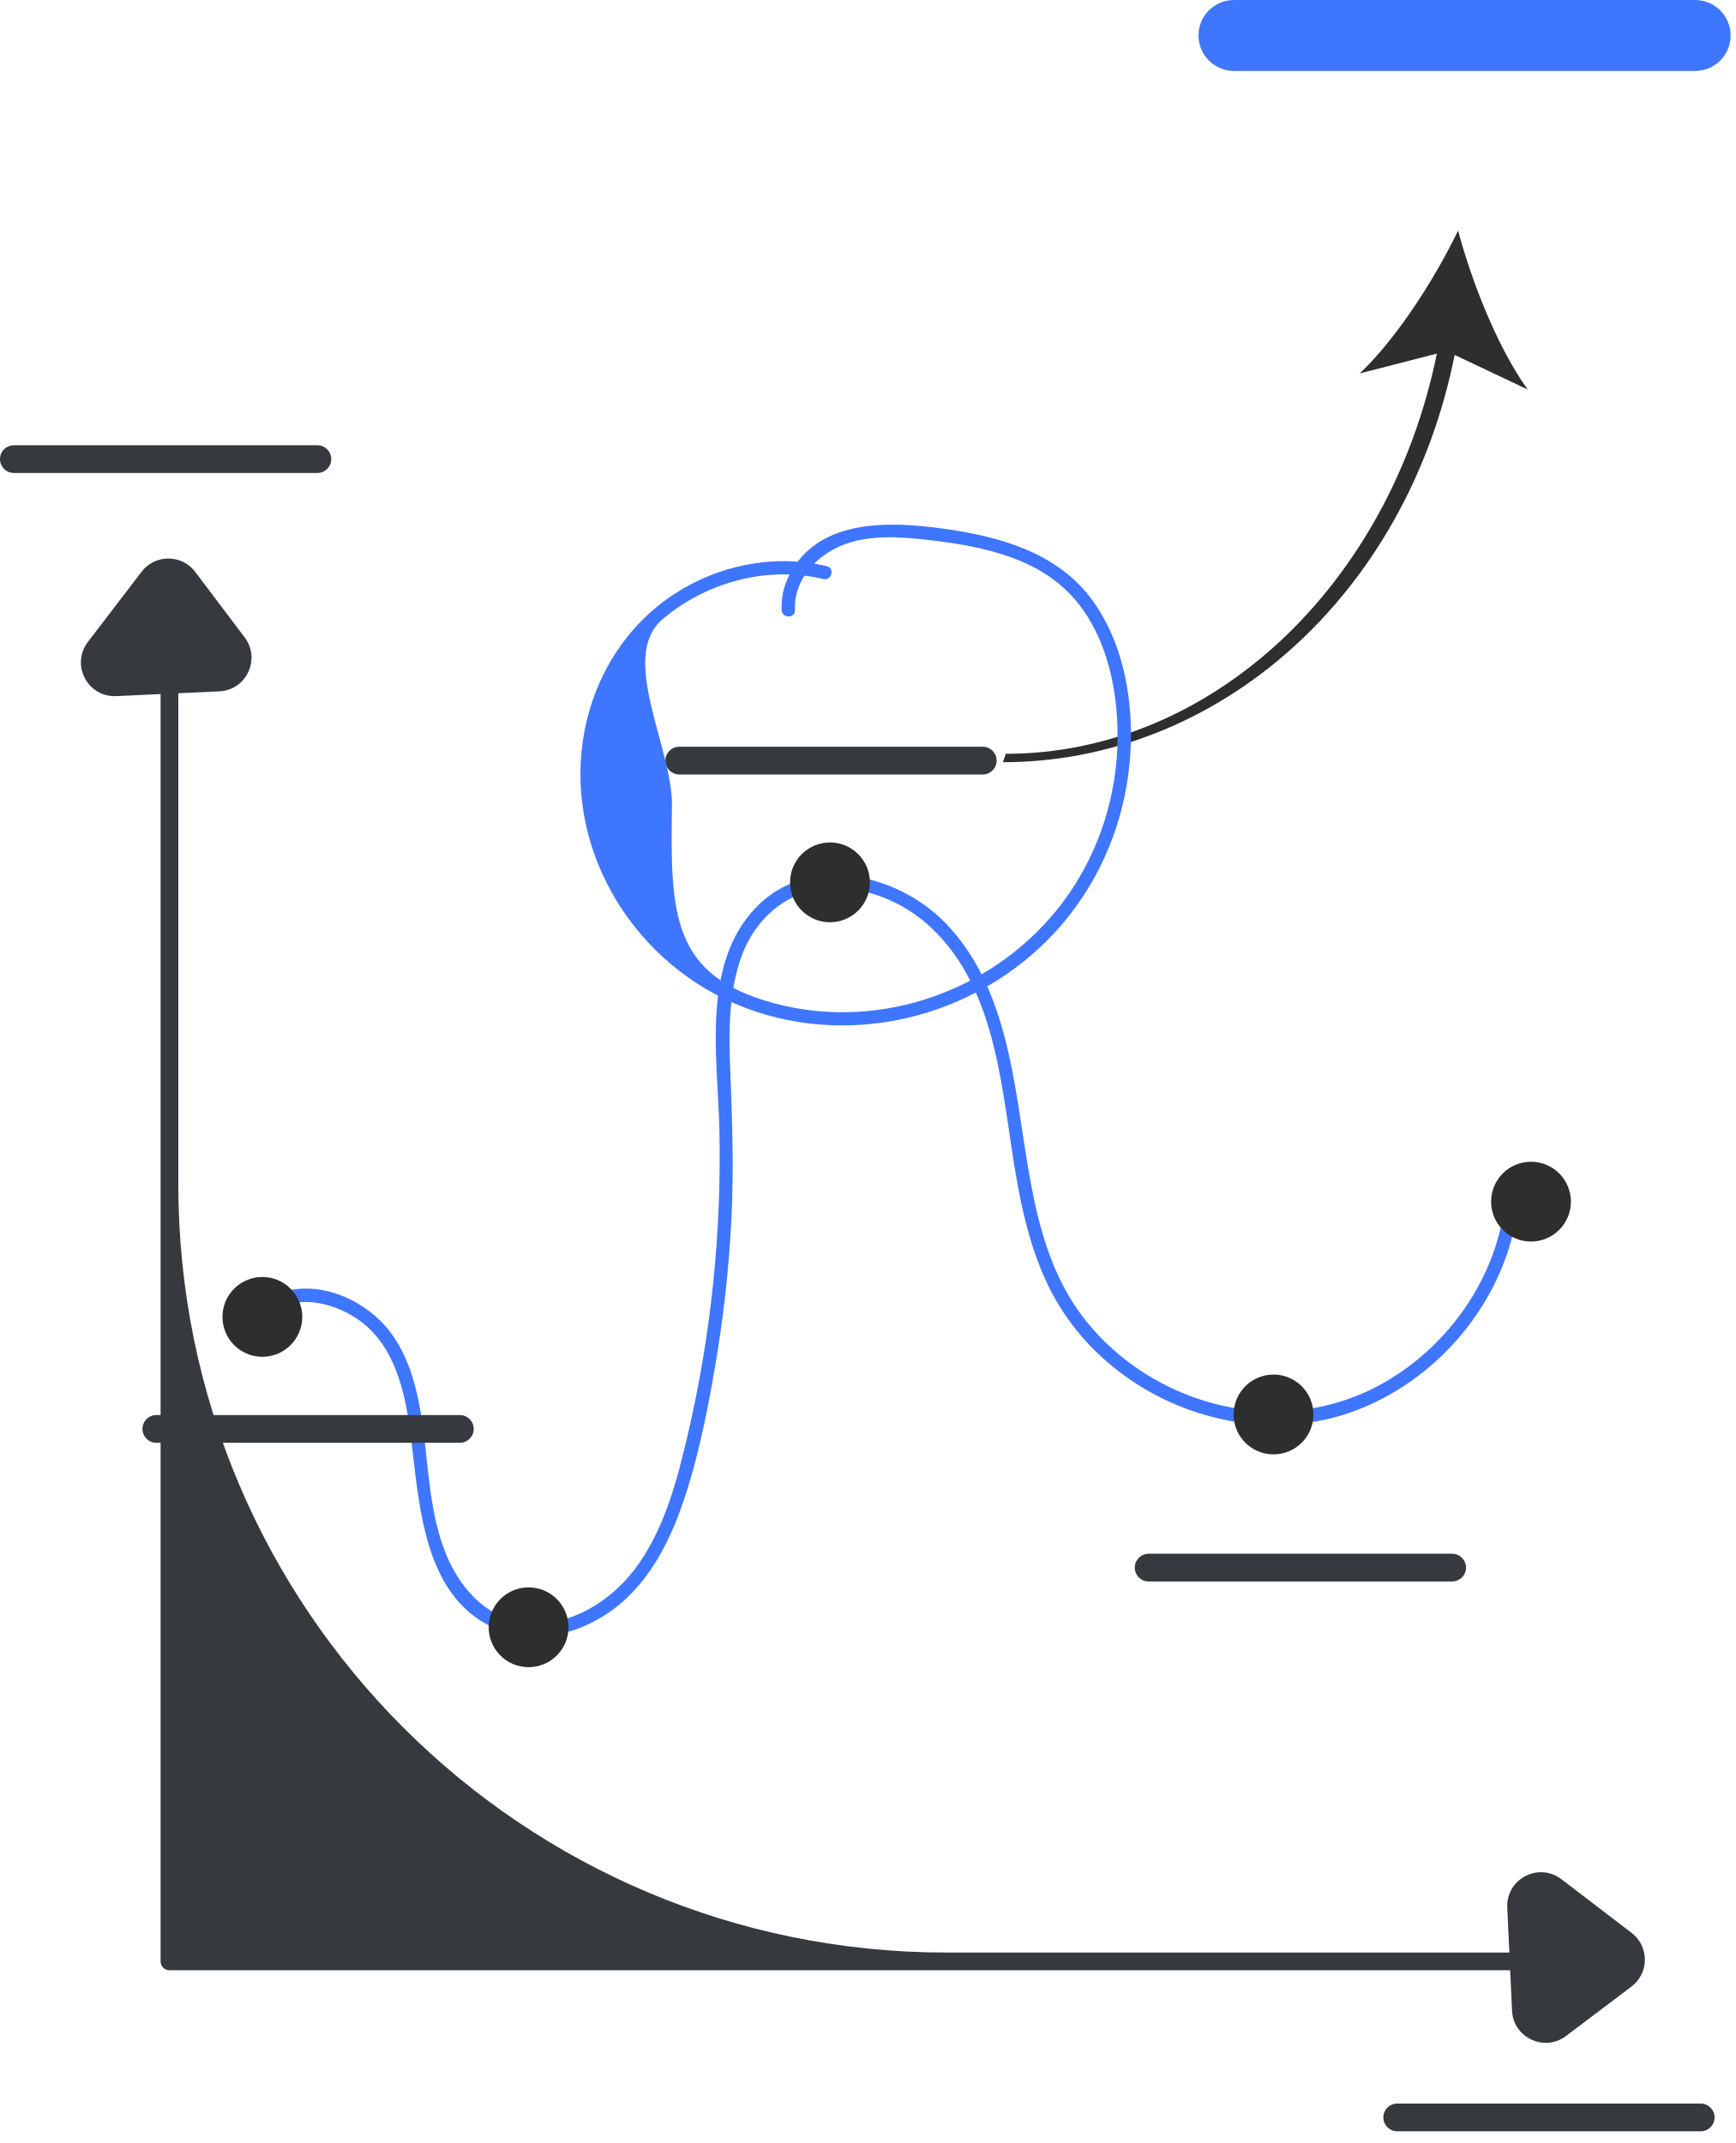
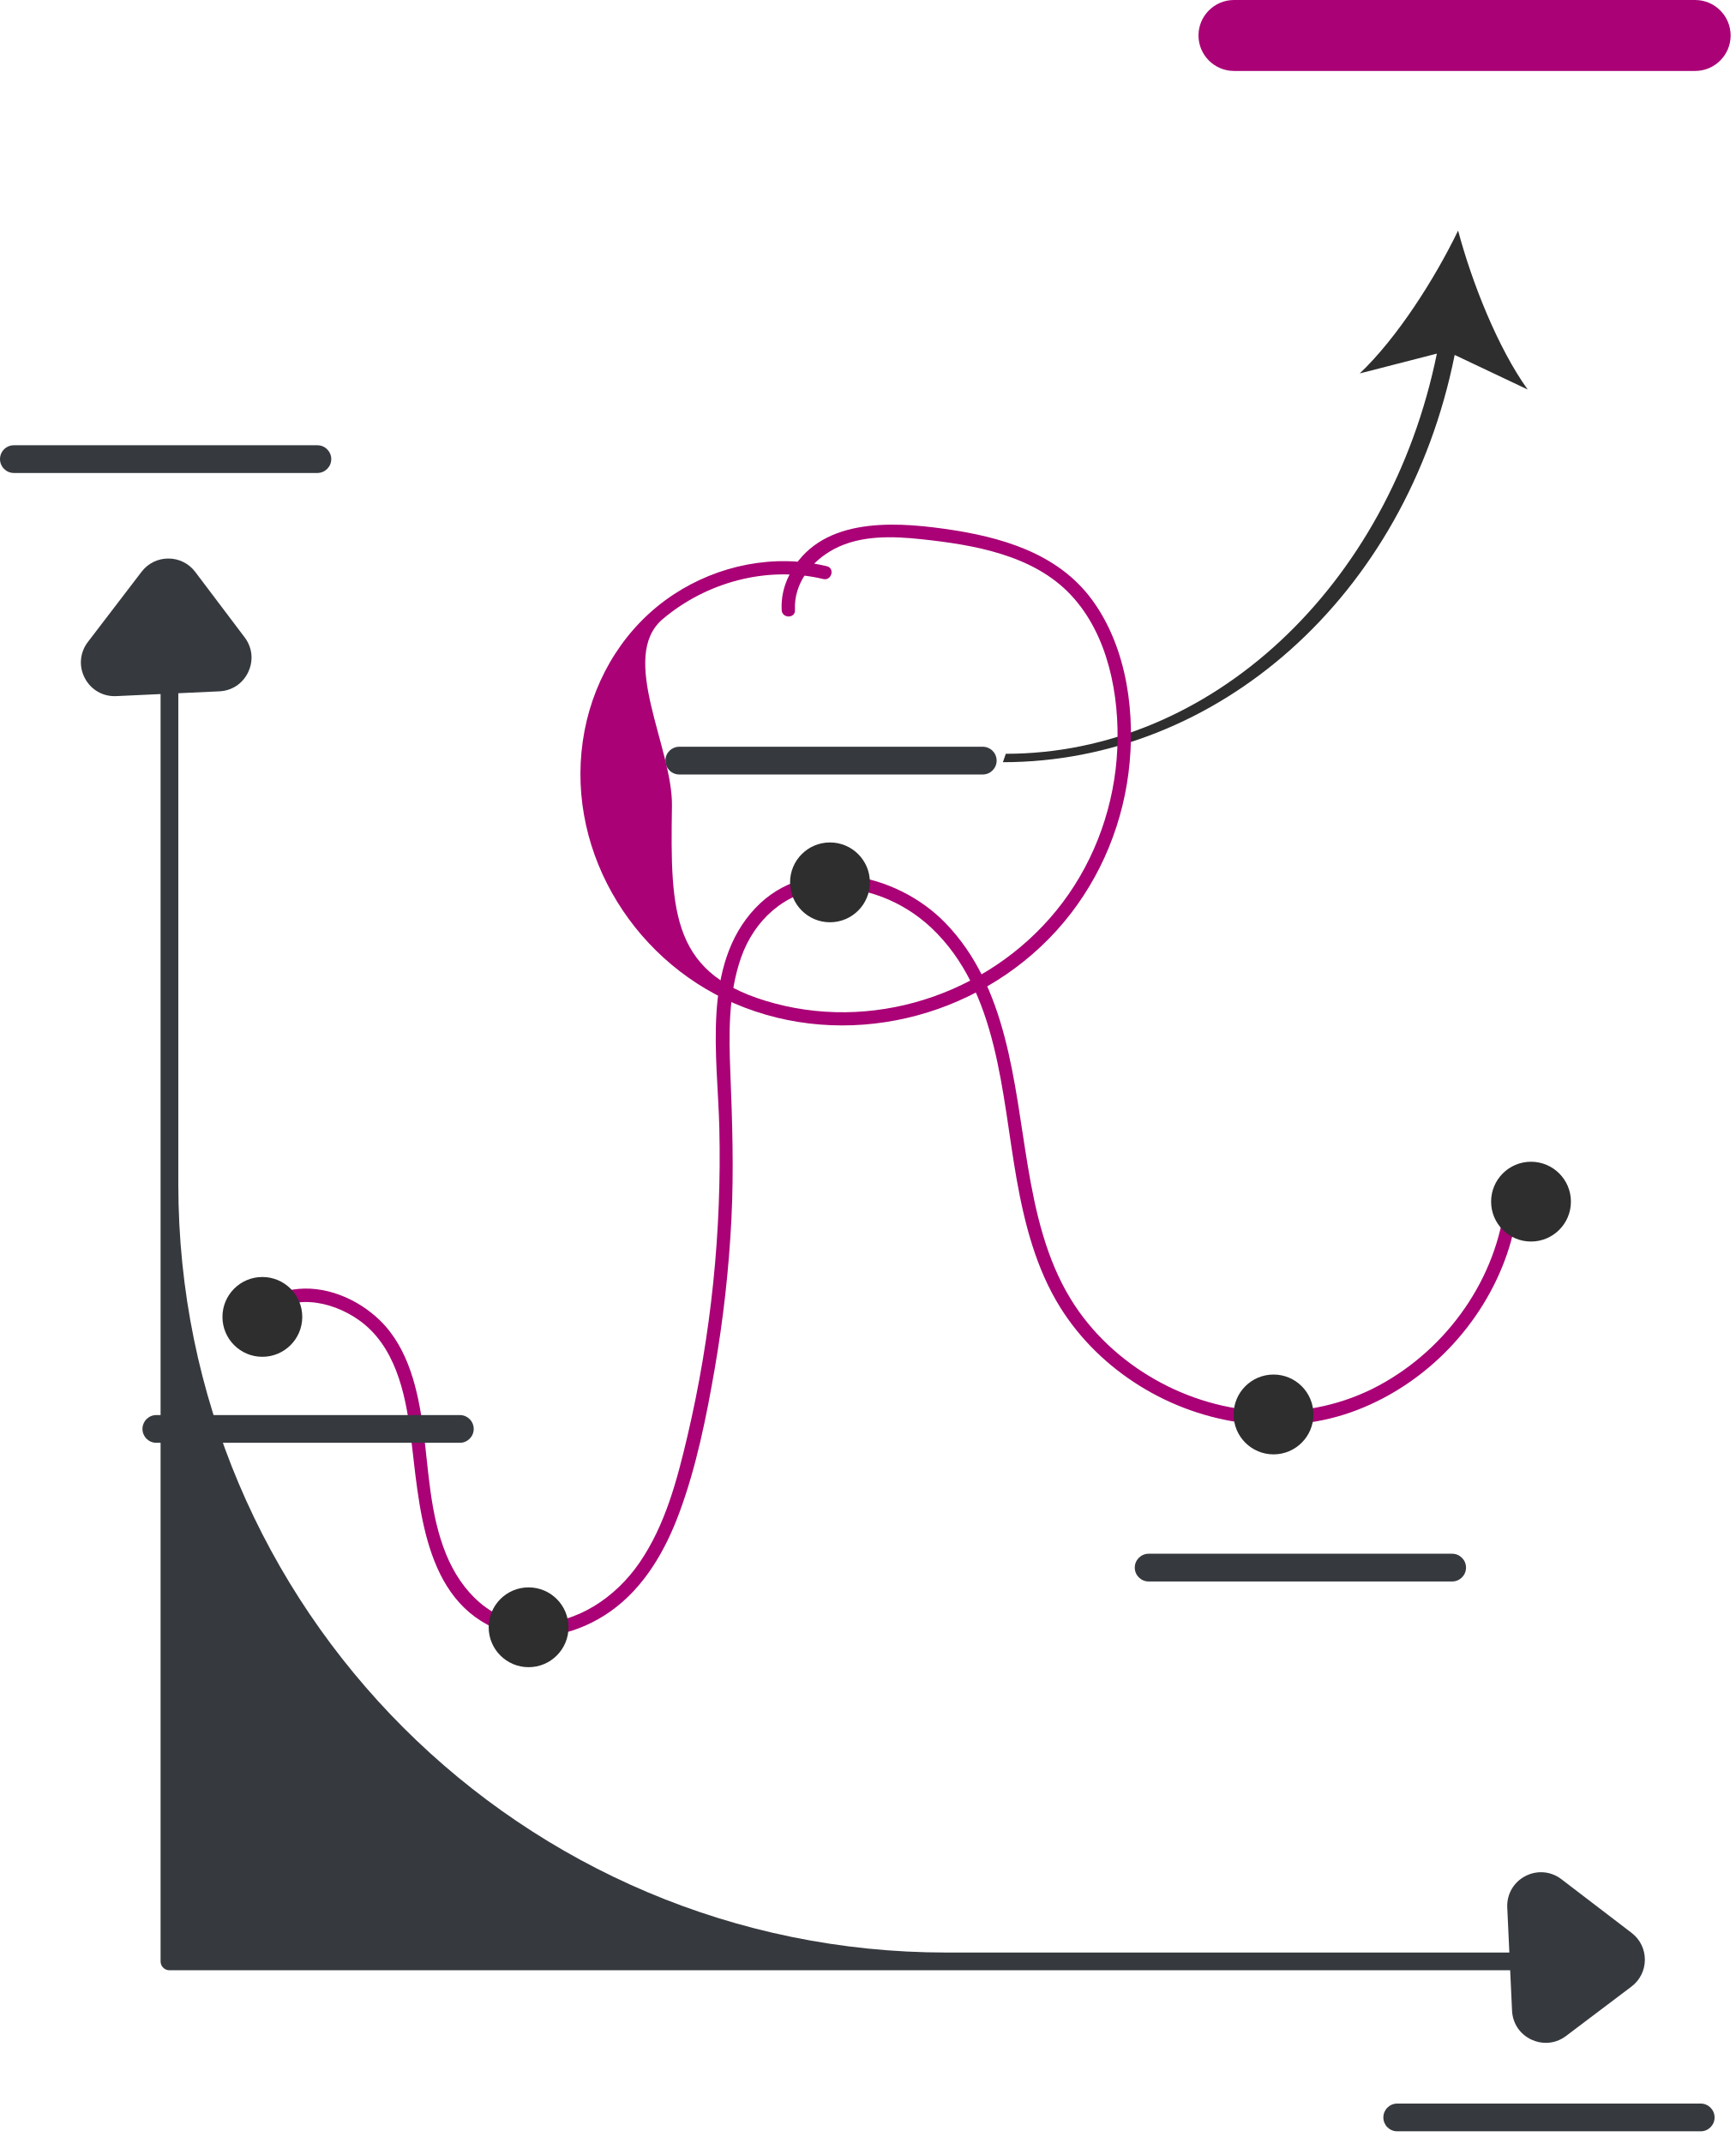
<svg xmlns="http://www.w3.org/2000/svg" width="98" height="121" viewBox="0 0 98 121" fill="none">
-   <path d="M14.871 74.537C16.308 72.954 18.681 73.417 20.26 74.534C22.292 75.972 22.873 78.598 23.173 80.925C23.68 84.866 23.83 90.436 28.299 92.083C30.363 92.844 32.726 92.215 34.47 90.98C36.374 89.63 37.562 87.553 38.358 85.401C39.321 82.796 39.879 80.009 40.352 77.278C40.835 74.486 41.152 71.664 41.294 68.834C41.433 66.065 41.343 63.314 41.233 60.547C41.147 58.387 41.114 56.118 41.844 54.052C42.581 51.965 44.294 50.379 46.548 50.169C48.735 49.966 50.987 50.888 52.57 52.377C56.367 55.948 56.545 61.779 57.394 66.568C57.84 69.084 58.492 71.63 59.858 73.819C60.982 75.619 62.543 77.129 64.342 78.248C67.97 80.507 72.593 81.166 76.619 79.614C80.549 78.1 83.713 74.788 85.082 70.807C85.42 69.824 85.629 68.809 85.735 67.776C85.784 67.295 85.033 67.299 84.984 67.776C84.534 72.167 81.715 76.143 77.853 78.226C73.878 80.369 69.065 80.097 65.182 77.875C63.273 76.783 61.613 75.243 60.459 73.364C59.06 71.086 58.461 68.43 58.025 65.823C57.237 61.114 56.88 55.707 53.351 52.091C50.614 49.287 45.577 48.161 42.635 51.285C39.606 54.501 40.514 59.682 40.611 63.675C40.752 69.522 40.149 75.382 38.813 81.077C38.231 83.555 37.562 86.112 36.102 88.237C34.768 90.179 32.587 91.685 30.159 91.661C27.738 91.637 26.036 89.857 25.177 87.735C24.27 85.497 24.21 83.079 23.896 80.716C23.608 78.547 23.084 76.147 21.457 74.559C20.192 73.325 18.315 72.53 16.535 72.814C15.679 72.951 14.921 73.366 14.34 74.006C14.015 74.364 14.545 74.896 14.871 74.537Z" fill="#3F76FF" />
+   <path d="M14.871 74.537C16.308 72.954 18.681 73.417 20.26 74.534C22.292 75.972 22.873 78.598 23.173 80.925C23.68 84.866 23.83 90.436 28.299 92.083C30.363 92.844 32.726 92.215 34.47 90.98C36.374 89.63 37.562 87.553 38.358 85.401C39.321 82.796 39.879 80.009 40.352 77.278C40.835 74.486 41.152 71.664 41.294 68.834C41.433 66.065 41.343 63.314 41.233 60.547C41.147 58.387 41.114 56.118 41.844 54.052C42.581 51.965 44.294 50.379 46.548 50.169C48.735 49.966 50.987 50.888 52.57 52.377C56.367 55.948 56.545 61.779 57.394 66.568C57.84 69.084 58.492 71.63 59.858 73.819C60.982 75.619 62.543 77.129 64.342 78.248C67.97 80.507 72.593 81.166 76.619 79.614C80.549 78.1 83.713 74.788 85.082 70.807C85.42 69.824 85.629 68.809 85.735 67.776C85.784 67.295 85.033 67.299 84.984 67.776C84.534 72.167 81.715 76.143 77.853 78.226C73.878 80.369 69.065 80.097 65.182 77.875C63.273 76.783 61.613 75.243 60.459 73.364C59.06 71.086 58.461 68.43 58.025 65.823C57.237 61.114 56.88 55.707 53.351 52.091C50.614 49.287 45.577 48.161 42.635 51.285C39.606 54.501 40.514 59.682 40.611 63.675C40.752 69.522 40.149 75.382 38.813 81.077C38.231 83.555 37.562 86.112 36.102 88.237C34.768 90.179 32.587 91.685 30.159 91.661C27.738 91.637 26.036 89.857 25.177 87.735C24.27 85.497 24.21 83.079 23.896 80.716C23.608 78.547 23.084 76.147 21.457 74.559C20.192 73.325 18.315 72.53 16.535 72.814C15.679 72.951 14.921 73.366 14.34 74.006C14.015 74.364 14.545 74.896 14.871 74.537Z" fill="#AA0276" />
  <path d="M55.485 43.73H38.35C37.918 43.73 37.566 43.378 37.566 42.946C37.566 42.514 37.918 42.163 38.35 42.163H55.485C55.917 42.163 56.268 42.514 56.268 42.946C56.268 43.378 55.917 43.73 55.485 43.73Z" fill="#363A3F" />
  <path d="M81.985 89.295H64.85C64.418 89.295 64.066 88.944 64.066 88.512C64.066 88.08 64.418 87.728 64.85 87.728H81.985C82.417 87.728 82.768 88.08 82.768 88.512C82.768 88.944 82.417 89.295 81.985 89.295Z" fill="#363A3F" />
  <path d="M96.018 120.34H78.883C78.451 120.34 78.1 119.989 78.1 119.557C78.1 119.125 78.451 118.773 78.883 118.773H96.018C96.45 118.773 96.801 119.125 96.801 119.557C96.801 119.989 96.45 120.34 96.018 120.34Z" fill="#363A3F" />
  <path d="M17.918 26.706H0.783C0.351 26.706 0 26.355 0 25.923C0 25.491 0.351 25.14 0.783 25.14H17.918C18.35 25.14 18.702 25.491 18.702 25.923C18.702 26.355 18.35 26.706 17.918 26.706Z" fill="#363A3F" />
  <path d="M87.228 111.247H9.567C9.291 111.247 9.066 111.023 9.066 110.746V36.64C9.066 36.364 9.291 36.14 9.567 36.14C9.844 36.14 10.068 36.364 10.068 36.64V66.878C10.068 90.829 29.484 110.246 53.436 110.246H87.228C87.505 110.246 87.729 110.47 87.729 110.746C87.729 111.023 87.505 111.247 87.228 111.247Z" fill="#363A3F" />
  <path d="M25.961 81.465H8.826C8.394 81.465 8.043 81.114 8.043 80.682C8.043 80.25 8.394 79.898 8.826 79.898H25.961C26.393 79.898 26.745 80.25 26.745 80.682C26.745 81.114 26.393 81.465 25.961 81.465Z" fill="#363A3F" />
  <path d="M14.812 76.609C16.056 76.609 17.065 75.6 17.065 74.356C17.065 73.111 16.056 72.103 14.812 72.103C13.567 72.103 12.559 73.111 12.559 74.356C12.559 75.6 13.567 76.609 14.812 76.609Z" fill="#2E2E2E" />
  <path d="M29.843 94.134C31.087 94.134 32.096 93.126 32.096 91.881C32.096 90.637 31.087 89.628 29.843 89.628C28.599 89.628 27.59 90.637 27.59 91.881C27.59 93.126 28.599 94.134 29.843 94.134Z" fill="#2E2E2E" />
  <path d="M46.859 52.074C48.103 52.074 49.112 51.065 49.112 49.821C49.112 48.576 48.103 47.567 46.859 47.567C45.614 47.567 44.605 48.576 44.605 49.821C44.605 51.065 45.614 52.074 46.859 52.074Z" fill="#2E2E2E" />
  <path d="M71.9 82.118C73.144 82.118 74.153 81.109 74.153 79.865C74.153 78.62 73.144 77.611 71.9 77.611C70.655 77.611 69.647 78.62 69.647 79.865C69.647 81.109 70.655 82.118 71.9 82.118Z" fill="#2E2E2E" />
  <path d="M86.437 70.101C87.681 70.101 88.69 69.092 88.69 67.848C88.69 66.603 87.681 65.595 86.437 65.595C85.192 65.595 84.184 66.603 84.184 67.848C84.184 69.092 85.192 70.101 86.437 70.101Z" fill="#2E2E2E" />
  <path d="M82.127 20.041L86.248 21.993C84.557 19.634 83.101 15.95 82.321 13.019C81.001 15.749 78.873 19.09 76.766 21.086L81.122 19.966C78.438 33.118 68.344 42.561 56.785 42.561L56.621 43.036C68.695 43.036 79.386 33.724 82.127 20.041Z" fill="#2E2E2E" />
-   <path d="M69.667 0H95.704C96.808 0 97.707 0.898 97.707 2.003C97.707 3.107 96.808 4.006 95.704 4.006H69.667C68.563 4.006 67.664 3.107 67.664 2.003C67.664 0.898 68.563 0 69.667 0Z" fill="#3F76FF" />
+   <path d="M69.667 0H95.704C96.808 0 97.707 0.898 97.707 2.003C97.707 3.107 96.808 4.006 95.704 4.006H69.667C68.563 4.006 67.664 3.107 67.664 2.003C67.664 0.898 68.563 0 69.667 0Z" fill="#AA0276" />
  <path d="M87.273 115.346C86.999 115.346 86.722 115.285 86.458 115.162C85.808 114.856 85.399 114.245 85.366 113.527L85.096 107.706C85.061 106.958 85.451 106.278 86.114 105.931C86.777 105.584 87.559 105.651 88.153 106.105L92.118 109.137C92.594 109.502 92.867 110.055 92.865 110.655C92.863 111.255 92.587 111.806 92.108 112.168L88.414 114.958C88.073 115.215 87.676 115.346 87.273 115.346Z" fill="#363A3F" />
  <path d="M14.202 37.127C14.202 37.402 14.141 37.679 14.017 37.943C13.711 38.593 13.1 39.002 12.382 39.035L6.561 39.305C5.813 39.34 5.134 38.95 4.787 38.286C4.439 37.624 4.507 36.842 4.961 36.248L7.993 32.283C8.357 31.807 8.911 31.534 9.51 31.536C10.111 31.538 10.662 31.814 11.024 32.293L13.813 35.987C14.07 36.328 14.202 36.725 14.202 37.127Z" fill="#363A3F" />
-   <path d="M46.68 31.97C43.715 31.26 40.548 31.902 38.014 33.576C35.357 35.331 33.598 38.142 33.002 41.256C31.774 47.68 35.527 54.098 41.459 56.655C47.696 59.343 55.114 57.539 59.643 52.551C61.887 50.078 63.29 46.95 63.712 43.642C64.129 40.383 63.654 36.623 61.681 33.903C59.723 31.205 56.464 30.3 53.316 29.858C50.262 29.429 46.21 29.242 44.559 32.475C44.244 33.092 44.096 33.756 44.131 34.447C44.155 34.928 44.906 34.931 44.882 34.447C44.806 32.936 45.813 31.673 47.105 30.993C48.602 30.206 50.407 30.273 52.04 30.448C54.987 30.765 58.334 31.33 60.459 33.594C62.576 35.849 63.211 39.285 63.08 42.278C62.942 45.402 61.866 48.477 59.98 50.976C56.257 55.907 49.745 58.252 43.754 56.66C37.916 55.108 37.84 51.643 37.937 45.508C37.988 42.235 34.896 37.084 37.42 34.951C39.892 32.863 43.317 31.936 46.48 32.694C46.95 32.806 47.15 32.082 46.68 31.97Z" fill="#3F76FF" />
+   <path d="M46.68 31.97C43.715 31.26 40.548 31.902 38.014 33.576C35.357 35.331 33.598 38.142 33.002 41.256C31.774 47.68 35.527 54.098 41.459 56.655C47.696 59.343 55.114 57.539 59.643 52.551C61.887 50.078 63.29 46.95 63.712 43.642C64.129 40.383 63.654 36.623 61.681 33.903C59.723 31.205 56.464 30.3 53.316 29.858C50.262 29.429 46.21 29.242 44.559 32.475C44.244 33.092 44.096 33.756 44.131 34.447C44.155 34.928 44.906 34.931 44.882 34.447C44.806 32.936 45.813 31.673 47.105 30.993C48.602 30.206 50.407 30.273 52.04 30.448C54.987 30.765 58.334 31.33 60.459 33.594C62.576 35.849 63.211 39.285 63.08 42.278C62.942 45.402 61.866 48.477 59.98 50.976C56.257 55.907 49.745 58.252 43.754 56.66C37.916 55.108 37.84 51.643 37.937 45.508C37.988 42.235 34.896 37.084 37.42 34.951C39.892 32.863 43.317 31.936 46.48 32.694C46.95 32.806 47.15 32.082 46.68 31.97Z" fill="#AA0276" />
</svg>
